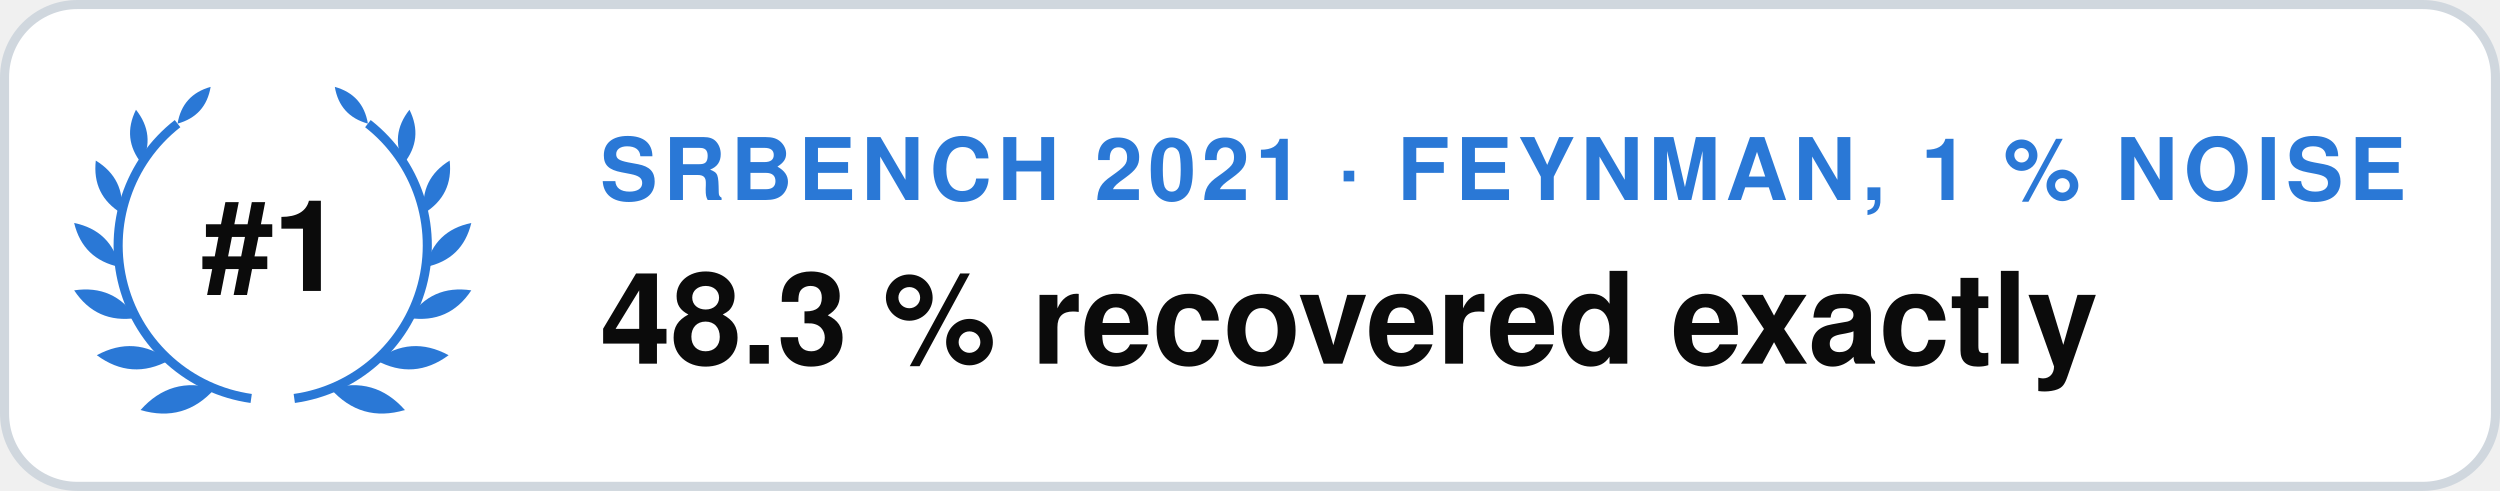
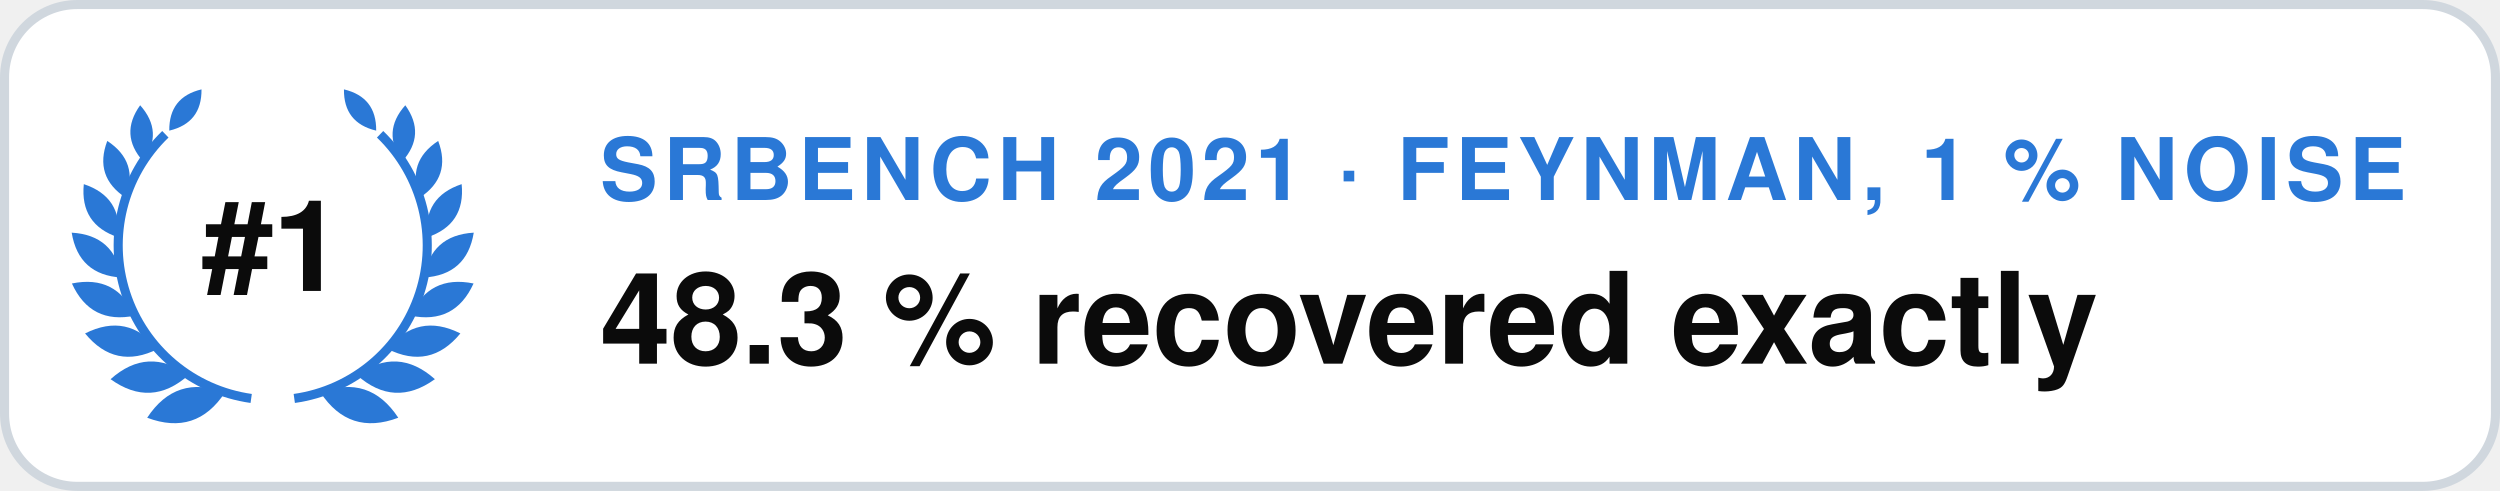
<svg xmlns="http://www.w3.org/2000/svg" width="275" height="54" viewBox="0 0 275 54" role="img" aria-label="#1 SRBench 2021 · Feynman, 1 % noise: 48.3 % recovered exactly">
  <style>
  .bg { fill: #ffffff; stroke: #d0d7de; } .leaf { fill: #2a78d6; } .stem { fill: none; stroke: #2a78d6; stroke-width: 1; }
  .place { fill: #0b0b0b; } .cap { fill: #2a78d6; } .res { fill: #0b0b0b; }
  @media (prefers-color-scheme: dark) {
    .bg { fill: #161b22; stroke: #30363d; } .leaf { fill: #3987e5; } .stem { stroke: #3987e5; }
    .place { fill: #f0efec; } .cap { fill: #3987e5; } .res { fill: #f0efec; }
  }
</style>
  <rect class="bg" x="0.5" y="0.5" width="274" height="53" rx="8" />
-   <path class="stem" d="M32.37 43.83 A17 17 0 0 0 40.47 13.60" />
-   <path class="leaf" transform="translate(36.37 42.76) rotate(16.0)" d="M0 0 Q4.25 -2.70 8.50 0 Q4.25 2.70 0 0Z" />
-   <path class="leaf" transform="translate(41.38 39.63) rotate(-4.0)" d="M0 0 Q3.99 -2.54 7.99 0 Q3.99 2.54 0 0Z" />
-   <path class="leaf" transform="translate(45.01 34.98) rotate(-24.0)" d="M0 0 Q3.74 -2.38 7.48 0 Q3.74 2.38 0 0Z" />
-   <path class="leaf" transform="translate(46.83 29.37) rotate(-44.0)" d="M0 0 Q3.49 -2.21 6.97 0 Q3.49 2.21 0 0Z" />
-   <path class="leaf" transform="translate(46.63 23.47) rotate(-64.0)" d="M0 0 Q3.23 -2.05 6.46 0 Q3.23 2.05 0 0Z" />
-   <path class="leaf" transform="translate(44.42 17.99) rotate(-84.0)" d="M0 0 Q2.97 -1.89 5.95 0 Q2.97 1.89 0 0Z" />
-   <path class="leaf" transform="translate(40.47 13.60) rotate(-132.0)" d="M0 0 Q2.72 -1.73 5.44 0 Q2.72 1.73 0 0Z" />
-   <path class="stem" d="M27.63 43.83 A17 17 0 0 1 19.53 13.60" />
-   <path class="leaf" transform="translate(23.63 42.76) rotate(164.0)" d="M0 0 Q4.25 -2.70 8.50 0 Q4.25 2.70 0 0Z" />
-   <path class="leaf" transform="translate(18.62 39.63) rotate(-176.0)" d="M0 0 Q3.99 -2.54 7.99 0 Q3.99 2.54 0 0Z" />
-   <path class="leaf" transform="translate(14.99 34.98) rotate(-156.0)" d="M0 0 Q3.74 -2.38 7.48 0 Q3.74 2.38 0 0Z" />
-   <path class="leaf" transform="translate(13.17 29.37) rotate(-136.0)" d="M0 0 Q3.49 -2.21 6.97 0 Q3.49 2.21 0 0Z" />
-   <path class="leaf" transform="translate(13.37 23.47) rotate(-116.0)" d="M0 0 Q3.23 -2.05 6.46 0 Q3.23 2.05 0 0Z" />
-   <path class="leaf" transform="translate(15.58 17.99) rotate(-96.0)" d="M0 0 Q2.97 -1.89 5.95 0 Q2.97 1.89 0 0Z" />
-   <path class="leaf" transform="translate(19.53 13.60) rotate(-48.0)" d="M0 0 Q2.72 -1.73 5.44 0 Q2.72 1.73 0 0Z" />
+   <path class="stem" d="M32.37 43.83 A17 17 0 0 0 41.81 14.77" />
+   <path class="leaf" transform="translate(35.25 43.17) rotate(18.0)" d="M0 0 Q4.50 -3.60 9.00 0 Q4.50 3.60 0 0Z" />
+   <path class="leaf" transform="translate(39.26 41.26) rotate(3.0)" d="M0 0 Q4.30 -3.44 8.59 0 Q4.30 3.44 0 0Z" />
+   <path class="leaf" transform="translate(42.63 38.38) rotate(-12.0)" d="M0 0 Q4.09 -3.28 8.19 0 Q4.09 3.28 0 0Z" />
+   <path class="leaf" transform="translate(45.15 34.72) rotate(-27.0)" d="M0 0 Q3.89 -3.11 7.79 0 Q3.89 3.11 0 0Z" />
+   <path class="leaf" transform="translate(46.63 30.53) rotate(-42.0)" d="M0 0 Q3.69 -2.95 7.38 0 Q3.69 2.95 0 0Z" />
+   <path class="leaf" transform="translate(46.98 26.11) rotate(-57.0)" d="M0 0 Q3.49 -2.79 6.98 0 Q3.49 2.79 0 0Z" />
+   <path class="leaf" transform="translate(46.17 21.75) rotate(-72.0)" d="M0 0 Q3.29 -2.63 6.57 0 Q3.29 2.63 0 0Z" />
+   <path class="leaf" transform="translate(44.26 17.74) rotate(-87.0)" d="M0 0 Q3.08 -2.47 6.17 0 Q3.08 2.47 0 0Z" />
+   <path class="leaf" transform="translate(41.38 14.37) rotate(-128.0)" d="M0 0 Q2.88 -2.30 5.76 0 Q2.88 2.30 0 0Z" />
+   <path class="stem" d="M27.63 43.83 A17 17 0 0 1 18.19 14.77" />
+   <path class="leaf" transform="translate(24.75 43.17) rotate(162.0)" d="M0 0 Q4.50 -3.60 9.00 0 Q4.50 3.60 0 0Z" />
+   <path class="leaf" transform="translate(20.74 41.26) rotate(177.0)" d="M0 0 Q4.30 -3.44 8.59 0 Q4.30 3.44 0 0Z" />
+   <path class="leaf" transform="translate(17.37 38.38) rotate(-168.0)" d="M0 0 Q4.09 -3.28 8.19 0 Q4.09 3.28 0 0Z" />
+   <path class="leaf" transform="translate(14.85 34.72) rotate(-153.0)" d="M0 0 Q3.89 -3.11 7.79 0 Q3.89 3.11 0 0Z" />
+   <path class="leaf" transform="translate(13.37 30.53) rotate(-138.0)" d="M0 0 Q3.69 -2.95 7.38 0 Q3.69 2.95 0 0Z" />
+   <path class="leaf" transform="translate(13.02 26.11) rotate(-123.0)" d="M0 0 Q3.49 -2.79 6.98 0 Q3.49 2.79 0 0Z" />
+   <path class="leaf" transform="translate(13.83 21.75) rotate(-108.0)" d="M0 0 Q3.29 -2.63 6.57 0 Q3.29 2.63 0 0Z" />
+   <path class="leaf" transform="translate(15.74 17.74) rotate(-93.0)" d="M0 0 Q3.08 -2.47 6.17 0 Q3.08 2.47 0 0Z" />
+   <path class="leaf" transform="translate(18.62 14.37) rotate(-52.0)" d="M0 0 Q2.88 -2.30 5.76 0 Q2.88 2.30 0 0Z" />
  <text class="place" x="30" y="32" text-anchor="middle" font-family="system-ui, -apple-system, 'Segoe UI', Helvetica, Arial, sans-serif" font-size="14" font-weight="700">#1</text>
  <text class="cap" x="66" y="22" font-family="system-ui, -apple-system, 'Segoe UI', Helvetica, Arial, sans-serif" font-size="9.5" font-weight="600" letter-spacing="0.6">SRBENCH 2021 · FEYNMAN, 1 % NOISE</text>
  <text class="res" x="66" y="40" font-family="system-ui, -apple-system, 'Segoe UI', Helvetica, Arial, sans-serif" font-size="14" font-weight="700">48.3 % recovered exactly</text>
</svg>
